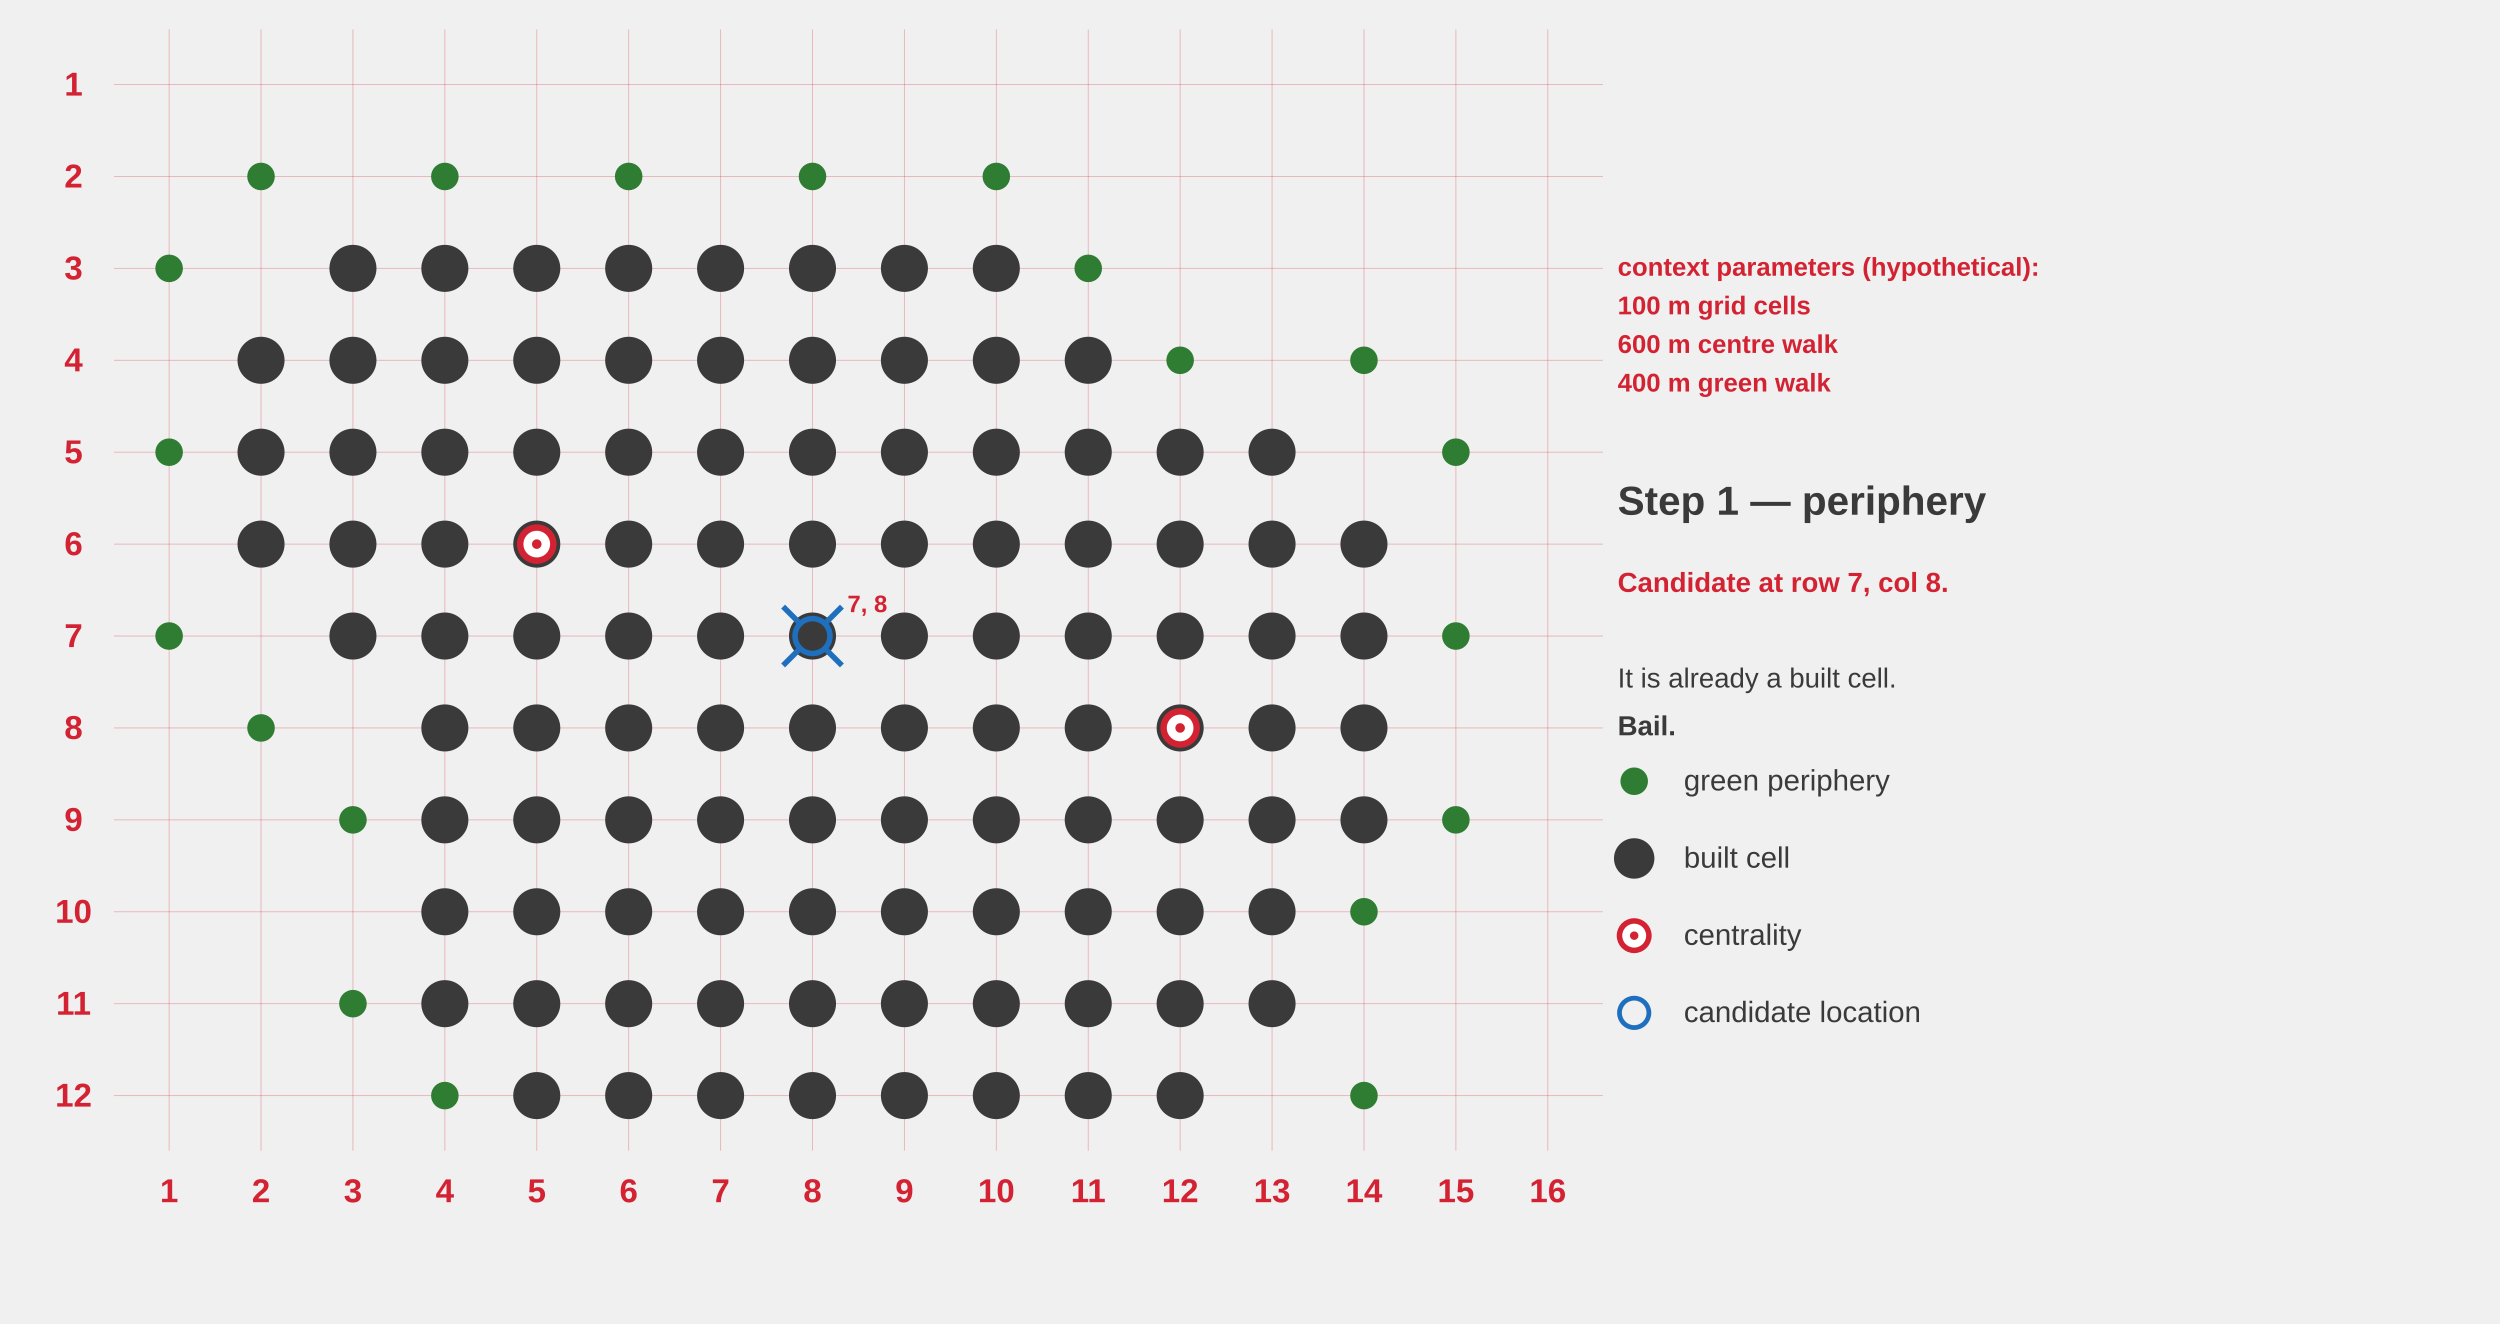
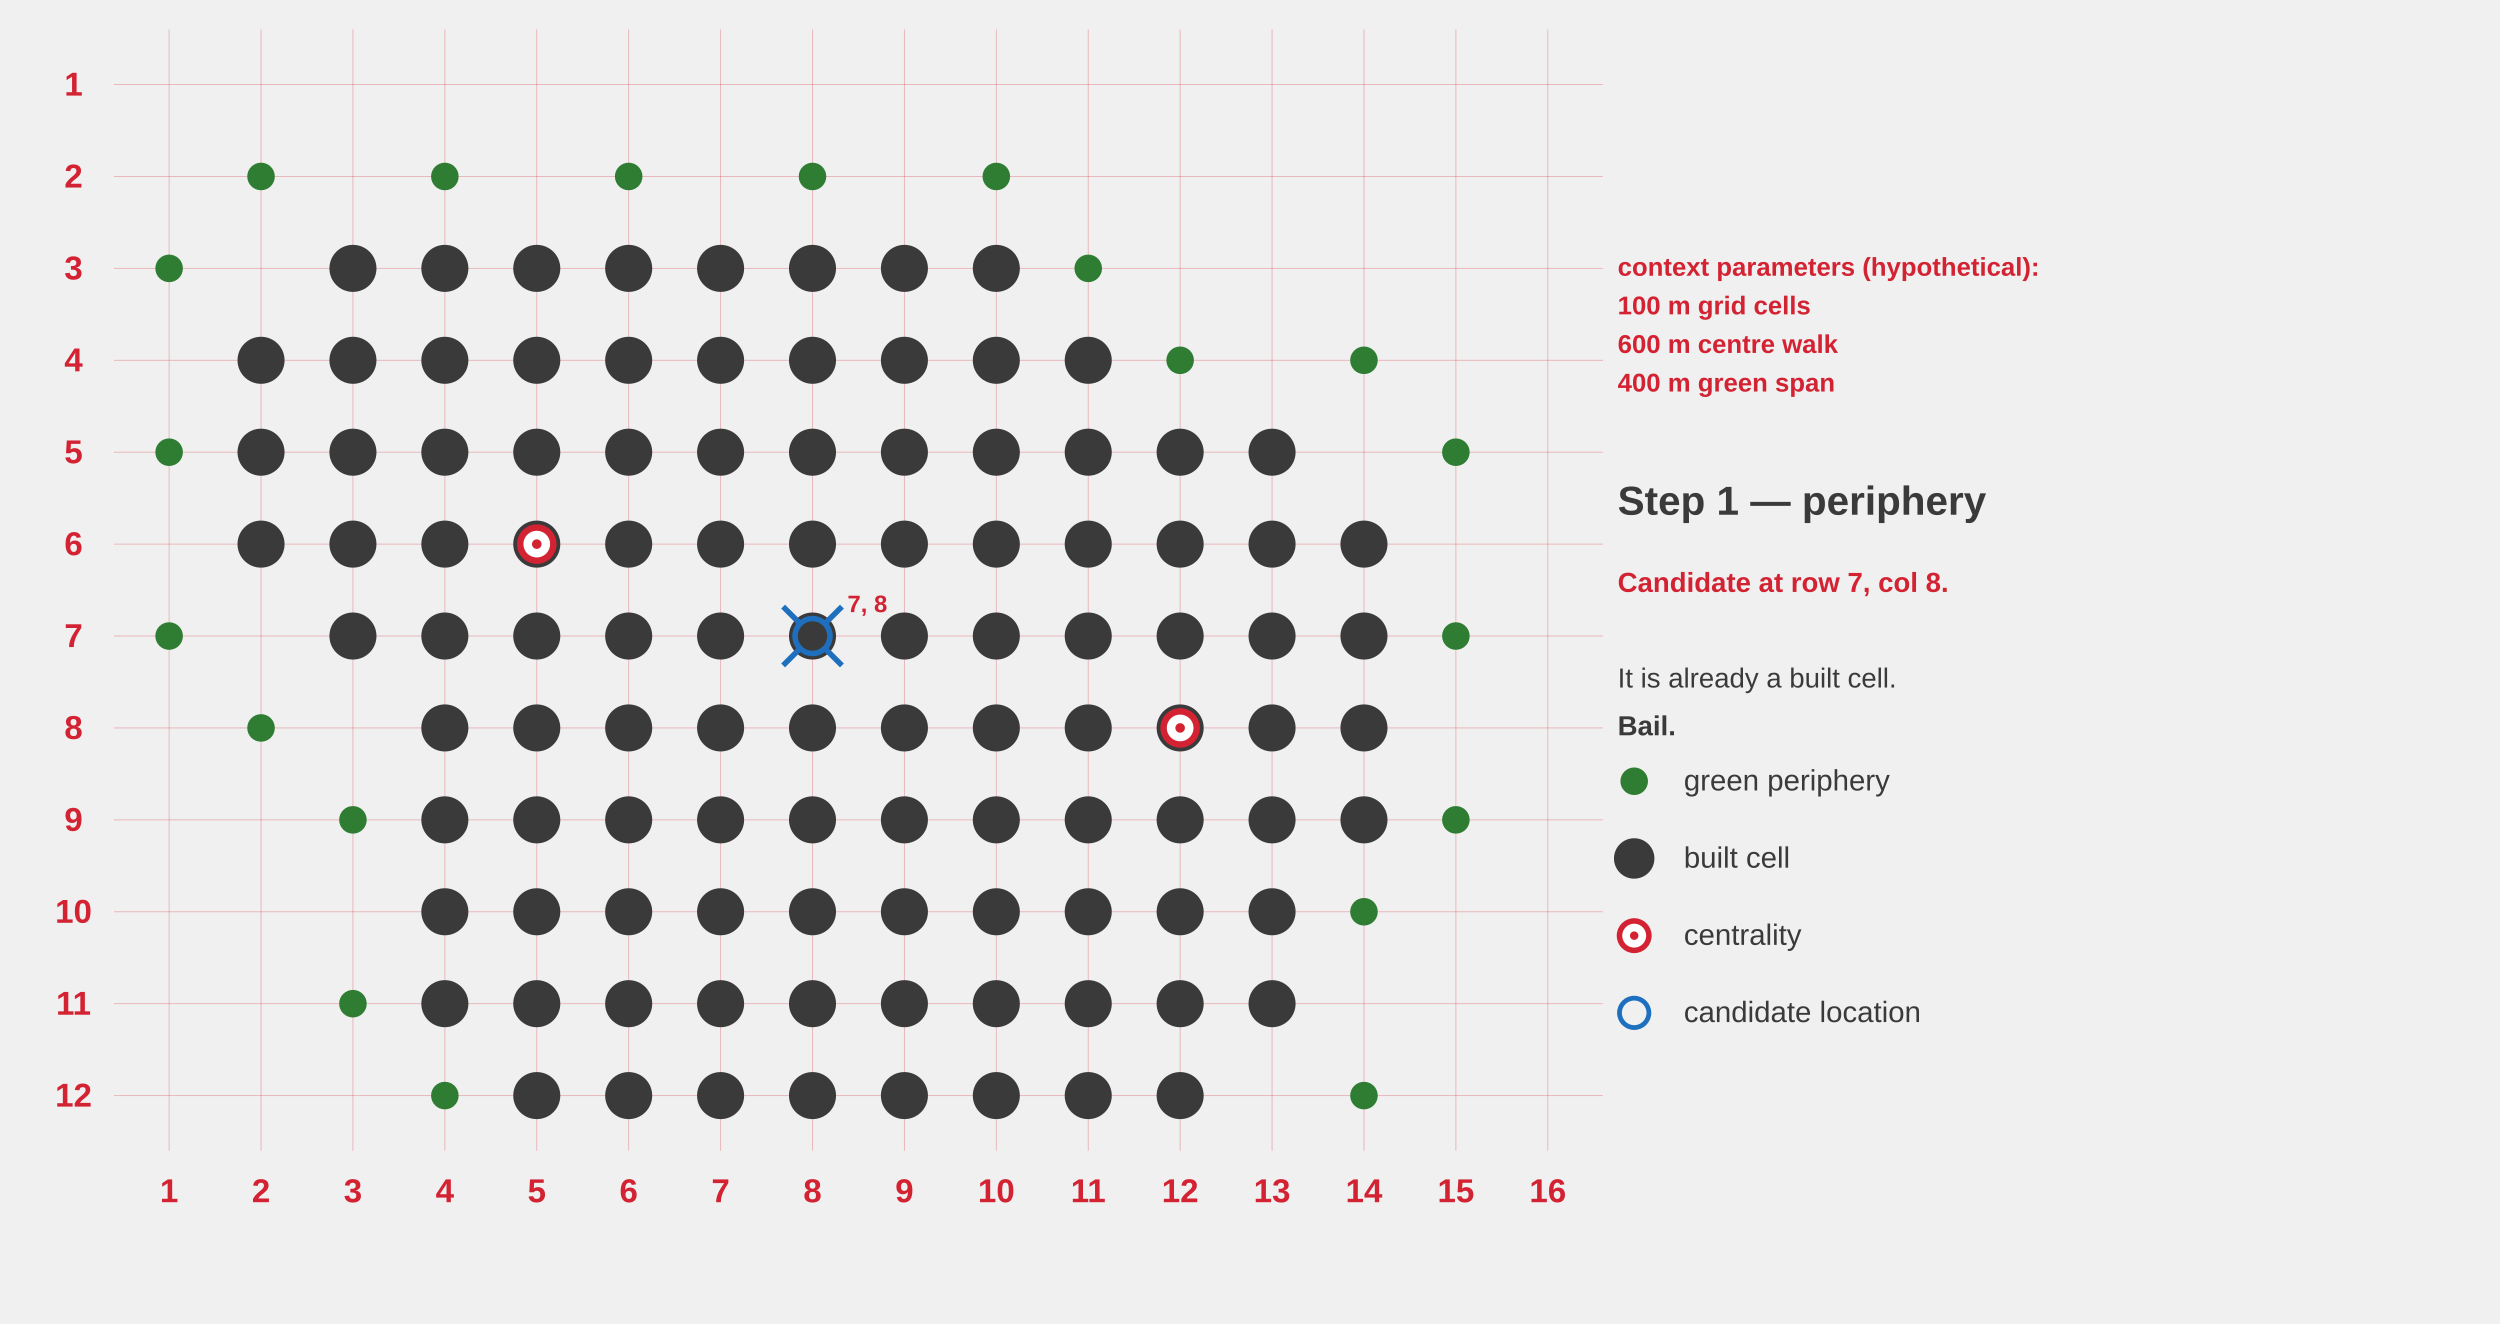
<svg xmlns="http://www.w3.org/2000/svg" viewBox="0 0 1360 720" font-family="Arial, sans-serif">
  <line x1="92.0" y1="16.0" x2="92.0" y2="626.0" stroke="#D32333" stroke-width="0.5" opacity="0.3" />
  <line x1="142.0" y1="16.0" x2="142.0" y2="626.0" stroke="#D32333" stroke-width="0.5" opacity="0.3" />
  <line x1="192.0" y1="16.0" x2="192.0" y2="626.0" stroke="#D32333" stroke-width="0.5" opacity="0.3" />
  <line x1="242.0" y1="16.0" x2="242.0" y2="626.0" stroke="#D32333" stroke-width="0.5" opacity="0.3" />
  <line x1="292.0" y1="16.0" x2="292.0" y2="626.0" stroke="#D32333" stroke-width="0.5" opacity="0.3" />
  <line x1="342.0" y1="16.0" x2="342.0" y2="626.0" stroke="#D32333" stroke-width="0.5" opacity="0.3" />
  <line x1="392.0" y1="16.0" x2="392.0" y2="626.0" stroke="#D32333" stroke-width="0.5" opacity="0.3" />
  <line x1="442.0" y1="16.0" x2="442.0" y2="626.0" stroke="#D32333" stroke-width="0.5" opacity="0.3" />
  <line x1="492.0" y1="16.0" x2="492.0" y2="626.0" stroke="#D32333" stroke-width="0.5" opacity="0.3" />
  <line x1="542.0" y1="16.0" x2="542.0" y2="626.0" stroke="#D32333" stroke-width="0.5" opacity="0.3" />
  <line x1="592.0" y1="16.0" x2="592.0" y2="626.0" stroke="#D32333" stroke-width="0.5" opacity="0.3" />
  <line x1="642.0" y1="16.0" x2="642.0" y2="626.0" stroke="#D32333" stroke-width="0.5" opacity="0.3" />
  <line x1="692.0" y1="16.0" x2="692.0" y2="626.0" stroke="#D32333" stroke-width="0.5" opacity="0.3" />
  <line x1="742.0" y1="16.0" x2="742.0" y2="626.0" stroke="#D32333" stroke-width="0.5" opacity="0.3" />
  <line x1="792.0" y1="16.0" x2="792.0" y2="626.0" stroke="#D32333" stroke-width="0.5" opacity="0.3" />
  <line x1="842.0" y1="16.0" x2="842.0" y2="626.0" stroke="#D32333" stroke-width="0.5" opacity="0.3" />
  <line x1="62.0" y1="46.0" x2="872.0" y2="46.0" stroke="#D32333" stroke-width="0.5" opacity="0.3" />
  <line x1="62.0" y1="96.0" x2="872.0" y2="96.0" stroke="#D32333" stroke-width="0.5" opacity="0.3" />
  <line x1="62.0" y1="146.0" x2="872.0" y2="146.0" stroke="#D32333" stroke-width="0.5" opacity="0.3" />
  <line x1="62.0" y1="196.0" x2="872.0" y2="196.0" stroke="#D32333" stroke-width="0.5" opacity="0.3" />
  <line x1="62.0" y1="246.0" x2="872.0" y2="246.0" stroke="#D32333" stroke-width="0.5" opacity="0.3" />
  <line x1="62.0" y1="296.0" x2="872.0" y2="296.0" stroke="#D32333" stroke-width="0.5" opacity="0.3" />
  <line x1="62.0" y1="346.0" x2="872.0" y2="346.0" stroke="#D32333" stroke-width="0.5" opacity="0.3" />
  <line x1="62.0" y1="396.0" x2="872.0" y2="396.0" stroke="#D32333" stroke-width="0.5" opacity="0.3" />
  <line x1="62.0" y1="446.0" x2="872.0" y2="446.0" stroke="#D32333" stroke-width="0.5" opacity="0.3" />
  <line x1="62.0" y1="496.0" x2="872.0" y2="496.0" stroke="#D32333" stroke-width="0.5" opacity="0.3" />
  <line x1="62.0" y1="546.0" x2="872.0" y2="546.0" stroke="#D32333" stroke-width="0.5" opacity="0.3" />
  <line x1="62.0" y1="596.0" x2="872.0" y2="596.0" stroke="#D32333" stroke-width="0.5" opacity="0.3" />
  <text x="92.0" y="654.0" fill="#D32333" font-weight="800" font-size="18" text-anchor="middle">1</text>
  <text x="142.0" y="654.0" fill="#D32333" font-weight="800" font-size="18" text-anchor="middle">2</text>
  <text x="192.0" y="654.0" fill="#D32333" font-weight="800" font-size="18" text-anchor="middle">3</text>
  <text x="242.0" y="654.0" fill="#D32333" font-weight="800" font-size="18" text-anchor="middle">4</text>
  <text x="292.0" y="654.0" fill="#D32333" font-weight="800" font-size="18" text-anchor="middle">5</text>
  <text x="342.0" y="654.0" fill="#D32333" font-weight="800" font-size="18" text-anchor="middle">6</text>
  <text x="392.0" y="654.0" fill="#D32333" font-weight="800" font-size="18" text-anchor="middle">7</text>
  <text x="442.0" y="654.0" fill="#D32333" font-weight="800" font-size="18" text-anchor="middle">8</text>
  <text x="492.0" y="654.0" fill="#D32333" font-weight="800" font-size="18" text-anchor="middle">9</text>
  <text x="542.0" y="654.0" fill="#D32333" font-weight="800" font-size="18" text-anchor="middle">10</text>
  <text x="592.0" y="654.0" fill="#D32333" font-weight="800" font-size="18" text-anchor="middle">11</text>
  <text x="642.0" y="654.0" fill="#D32333" font-weight="800" font-size="18" text-anchor="middle">12</text>
  <text x="692.0" y="654.0" fill="#D32333" font-weight="800" font-size="18" text-anchor="middle">13</text>
  <text x="742.0" y="654.0" fill="#D32333" font-weight="800" font-size="18" text-anchor="middle">14</text>
  <text x="792.0" y="654.0" fill="#D32333" font-weight="800" font-size="18" text-anchor="middle">15</text>
  <text x="842.0" y="654.0" fill="#D32333" font-weight="800" font-size="18" text-anchor="middle">16</text>
  <text x="40.0" y="52.0" fill="#D32333" font-weight="800" font-size="18" text-anchor="middle">1</text>
  <text x="40.0" y="102.0" fill="#D32333" font-weight="800" font-size="18" text-anchor="middle">2</text>
  <text x="40.0" y="152.0" fill="#D32333" font-weight="800" font-size="18" text-anchor="middle">3</text>
  <text x="40.0" y="202.0" fill="#D32333" font-weight="800" font-size="18" text-anchor="middle">4</text>
  <text x="40.0" y="252.0" fill="#D32333" font-weight="800" font-size="18" text-anchor="middle">5</text>
  <text x="40.0" y="302.0" fill="#D32333" font-weight="800" font-size="18" text-anchor="middle">6</text>
  <text x="40.0" y="352.0" fill="#D32333" font-weight="800" font-size="18" text-anchor="middle">7</text>
  <text x="40.0" y="402.0" fill="#D32333" font-weight="800" font-size="18" text-anchor="middle">8</text>
  <text x="40.0" y="452.0" fill="#D32333" font-weight="800" font-size="18" text-anchor="middle">9</text>
  <text x="40.0" y="502.0" fill="#D32333" font-weight="800" font-size="18" text-anchor="middle">10</text>
  <text x="40.0" y="552.0" fill="#D32333" font-weight="800" font-size="18" text-anchor="middle">11</text>
  <text x="40.0" y="602.0" fill="#D32333" font-weight="800" font-size="18" text-anchor="middle">12</text>
  <circle cx="142.0" cy="96.0" r="7.5" fill="#2f7d33" />
  <circle cx="242.0" cy="96.0" r="7.5" fill="#2f7d33" />
  <circle cx="342.0" cy="96.0" r="7.5" fill="#2f7d33" />
  <circle cx="442.0" cy="96.0" r="7.5" fill="#2f7d33" />
  <circle cx="542.0" cy="96.0" r="7.5" fill="#2f7d33" />
  <circle cx="92.0" cy="146.0" r="7.5" fill="#2f7d33" />
  <circle cx="192.0" cy="146.0" r="12.8" fill="#3a3a3a" />
  <circle cx="242.0" cy="146.0" r="12.8" fill="#3a3a3a" />
  <circle cx="292.0" cy="146.0" r="12.8" fill="#3a3a3a" />
  <circle cx="342.0" cy="146.0" r="12.8" fill="#3a3a3a" />
  <circle cx="392.0" cy="146.0" r="12.8" fill="#3a3a3a" />
  <circle cx="442.0" cy="146.0" r="12.8" fill="#3a3a3a" />
  <circle cx="492.0" cy="146.0" r="12.8" fill="#3a3a3a" />
  <circle cx="542.0" cy="146.0" r="12.8" fill="#3a3a3a" />
  <circle cx="592.0" cy="146.0" r="7.5" fill="#2f7d33" />
  <circle cx="142.0" cy="196.0" r="12.8" fill="#3a3a3a" />
  <circle cx="192.0" cy="196.0" r="12.8" fill="#3a3a3a" />
  <circle cx="242.0" cy="196.0" r="12.8" fill="#3a3a3a" />
  <circle cx="292.0" cy="196.0" r="12.8" fill="#3a3a3a" />
  <circle cx="342.0" cy="196.0" r="12.8" fill="#3a3a3a" />
  <circle cx="392.0" cy="196.0" r="12.8" fill="#3a3a3a" />
  <circle cx="442.0" cy="196.0" r="12.8" fill="#3a3a3a" />
  <circle cx="492.0" cy="196.0" r="12.8" fill="#3a3a3a" />
  <circle cx="542.0" cy="196.0" r="12.8" fill="#3a3a3a" />
  <circle cx="592.0" cy="196.0" r="12.8" fill="#3a3a3a" />
  <circle cx="642.0" cy="196.0" r="7.5" fill="#2f7d33" />
  <circle cx="742.0" cy="196.0" r="7.5" fill="#2f7d33" />
  <circle cx="92.0" cy="246.0" r="7.5" fill="#2f7d33" />
  <circle cx="142.0" cy="246.0" r="12.8" fill="#3a3a3a" />
  <circle cx="192.0" cy="246.0" r="12.8" fill="#3a3a3a" />
  <circle cx="242.0" cy="246.0" r="12.8" fill="#3a3a3a" />
  <circle cx="292.0" cy="246.0" r="12.8" fill="#3a3a3a" />
  <circle cx="342.0" cy="246.0" r="12.8" fill="#3a3a3a" />
  <circle cx="392.0" cy="246.0" r="12.8" fill="#3a3a3a" />
  <circle cx="442.0" cy="246.0" r="12.8" fill="#3a3a3a" />
  <circle cx="492.0" cy="246.0" r="12.8" fill="#3a3a3a" />
  <circle cx="542.0" cy="246.0" r="12.8" fill="#3a3a3a" />
  <circle cx="592.0" cy="246.0" r="12.8" fill="#3a3a3a" />
  <circle cx="642.0" cy="246.0" r="12.8" fill="#3a3a3a" />
  <circle cx="692.0" cy="246.0" r="12.8" fill="#3a3a3a" />
  <circle cx="792.0" cy="246.0" r="7.5" fill="#2f7d33" />
  <circle cx="142.0" cy="296.0" r="12.8" fill="#3a3a3a" />
  <circle cx="192.0" cy="296.0" r="12.8" fill="#3a3a3a" />
  <circle cx="242.0" cy="296.0" r="12.8" fill="#3a3a3a" />
  <circle cx="292.0" cy="296.0" r="12.8" fill="#3a3a3a" />
  <circle cx="342.0" cy="296.0" r="12.8" fill="#3a3a3a" />
  <circle cx="392.0" cy="296.0" r="12.8" fill="#3a3a3a" />
  <circle cx="442.0" cy="296.0" r="12.8" fill="#3a3a3a" />
  <circle cx="492.0" cy="296.0" r="12.8" fill="#3a3a3a" />
  <circle cx="542.0" cy="296.0" r="12.8" fill="#3a3a3a" />
  <circle cx="592.0" cy="296.0" r="12.8" fill="#3a3a3a" />
  <circle cx="642.0" cy="296.0" r="12.8" fill="#3a3a3a" />
  <circle cx="692.0" cy="296.0" r="12.8" fill="#3a3a3a" />
  <circle cx="742.0" cy="296.0" r="12.8" fill="#3a3a3a" />
  <circle cx="92.0" cy="346.0" r="7.5" fill="#2f7d33" />
  <circle cx="192.0" cy="346.0" r="12.8" fill="#3a3a3a" />
  <circle cx="242.0" cy="346.0" r="12.8" fill="#3a3a3a" />
  <circle cx="292.0" cy="346.0" r="12.8" fill="#3a3a3a" />
  <circle cx="342.0" cy="346.0" r="12.8" fill="#3a3a3a" />
  <circle cx="392.0" cy="346.0" r="12.8" fill="#3a3a3a" />
  <circle cx="442.0" cy="346.0" r="12.8" fill="#3a3a3a" />
  <circle cx="492.0" cy="346.0" r="12.8" fill="#3a3a3a" />
  <circle cx="542.0" cy="346.0" r="12.8" fill="#3a3a3a" />
  <circle cx="592.0" cy="346.0" r="12.8" fill="#3a3a3a" />
  <circle cx="642.0" cy="346.0" r="12.8" fill="#3a3a3a" />
  <circle cx="692.0" cy="346.0" r="12.8" fill="#3a3a3a" />
  <circle cx="742.0" cy="346.0" r="12.8" fill="#3a3a3a" />
  <circle cx="792.0" cy="346.0" r="7.5" fill="#2f7d33" />
  <circle cx="142.0" cy="396.0" r="7.5" fill="#2f7d33" />
  <circle cx="242.0" cy="396.0" r="12.8" fill="#3a3a3a" />
  <circle cx="292.0" cy="396.0" r="12.8" fill="#3a3a3a" />
  <circle cx="342.0" cy="396.0" r="12.8" fill="#3a3a3a" />
  <circle cx="392.0" cy="396.0" r="12.8" fill="#3a3a3a" />
  <circle cx="442.0" cy="396.0" r="12.8" fill="#3a3a3a" />
  <circle cx="492.0" cy="396.0" r="12.8" fill="#3a3a3a" />
  <circle cx="542.0" cy="396.0" r="12.8" fill="#3a3a3a" />
  <circle cx="592.0" cy="396.0" r="12.8" fill="#3a3a3a" />
  <circle cx="642.0" cy="396.0" r="12.8" fill="#3a3a3a" />
  <circle cx="692.0" cy="396.0" r="12.8" fill="#3a3a3a" />
  <circle cx="742.0" cy="396.0" r="12.8" fill="#3a3a3a" />
  <circle cx="192.0" cy="446.0" r="7.5" fill="#2f7d33" />
  <circle cx="242.0" cy="446.0" r="12.8" fill="#3a3a3a" />
  <circle cx="292.0" cy="446.0" r="12.8" fill="#3a3a3a" />
  <circle cx="342.0" cy="446.0" r="12.8" fill="#3a3a3a" />
  <circle cx="392.0" cy="446.0" r="12.8" fill="#3a3a3a" />
  <circle cx="442.0" cy="446.0" r="12.8" fill="#3a3a3a" />
  <circle cx="492.0" cy="446.0" r="12.8" fill="#3a3a3a" />
  <circle cx="542.0" cy="446.0" r="12.8" fill="#3a3a3a" />
  <circle cx="592.0" cy="446.0" r="12.8" fill="#3a3a3a" />
  <circle cx="642.0" cy="446.0" r="12.8" fill="#3a3a3a" />
  <circle cx="692.0" cy="446.0" r="12.8" fill="#3a3a3a" />
  <circle cx="742.0" cy="446.0" r="12.8" fill="#3a3a3a" />
  <circle cx="792.0" cy="446.0" r="7.5" fill="#2f7d33" />
  <circle cx="242.0" cy="496.0" r="12.8" fill="#3a3a3a" />
  <circle cx="292.0" cy="496.0" r="12.8" fill="#3a3a3a" />
  <circle cx="342.0" cy="496.0" r="12.8" fill="#3a3a3a" />
  <circle cx="392.0" cy="496.0" r="12.8" fill="#3a3a3a" />
  <circle cx="442.0" cy="496.0" r="12.8" fill="#3a3a3a" />
  <circle cx="492.0" cy="496.0" r="12.8" fill="#3a3a3a" />
  <circle cx="542.0" cy="496.0" r="12.8" fill="#3a3a3a" />
  <circle cx="592.0" cy="496.0" r="12.8" fill="#3a3a3a" />
  <circle cx="642.0" cy="496.0" r="12.8" fill="#3a3a3a" />
  <circle cx="692.0" cy="496.0" r="12.8" fill="#3a3a3a" />
  <circle cx="742.0" cy="496.0" r="7.5" fill="#2f7d33" />
  <circle cx="192.0" cy="546.0" r="7.5" fill="#2f7d33" />
  <circle cx="242.0" cy="546.0" r="12.8" fill="#3a3a3a" />
  <circle cx="292.0" cy="546.0" r="12.8" fill="#3a3a3a" />
  <circle cx="342.0" cy="546.0" r="12.8" fill="#3a3a3a" />
  <circle cx="392.0" cy="546.0" r="12.8" fill="#3a3a3a" />
  <circle cx="442.0" cy="546.0" r="12.8" fill="#3a3a3a" />
  <circle cx="492.0" cy="546.0" r="12.8" fill="#3a3a3a" />
  <circle cx="542.0" cy="546.0" r="12.8" fill="#3a3a3a" />
  <circle cx="592.0" cy="546.0" r="12.8" fill="#3a3a3a" />
  <circle cx="642.0" cy="546.0" r="12.8" fill="#3a3a3a" />
  <circle cx="692.0" cy="546.0" r="12.8" fill="#3a3a3a" />
  <circle cx="242.0" cy="596.0" r="7.5" fill="#2f7d33" />
  <circle cx="292.0" cy="596.0" r="12.8" fill="#3a3a3a" />
  <circle cx="342.0" cy="596.0" r="12.8" fill="#3a3a3a" />
  <circle cx="392.0" cy="596.0" r="12.8" fill="#3a3a3a" />
  <circle cx="442.0" cy="596.0" r="12.8" fill="#3a3a3a" />
  <circle cx="492.0" cy="596.0" r="12.8" fill="#3a3a3a" />
  <circle cx="542.0" cy="596.0" r="12.8" fill="#3a3a3a" />
  <circle cx="592.0" cy="596.0" r="12.8" fill="#3a3a3a" />
  <circle cx="642.0" cy="596.0" r="12.8" fill="#3a3a3a" />
  <circle cx="742.0" cy="596.0" r="7.5" fill="#2f7d33" />
  <circle cx="292.0" cy="296.0" r="9" fill="white" stroke="#D32333" stroke-width="3.5" />
  <circle cx="292.0" cy="296.0" r="2.6" fill="#D32333" />
  <circle cx="642.0" cy="396.0" r="9" fill="white" stroke="#D32333" stroke-width="3.5" />
  <circle cx="642.0" cy="396.0" r="2.6" fill="#D32333" />
  <circle cx="442.0" cy="346.0" r="9.5" fill="none" stroke="#1f6fbf" stroke-width="3" />
  <line x1="435.0" y1="339.0" x2="426.0" y2="330.0" stroke="#1f6fbf" stroke-width="3" />
  <line x1="449.0" y1="339.0" x2="458.0" y2="330.0" stroke="#1f6fbf" stroke-width="3" />
  <line x1="449.0" y1="353.0" x2="458.0" y2="362.0" stroke="#1f6fbf" stroke-width="3" />
  <line x1="435.0" y1="353.0" x2="426.0" y2="362.0" stroke="#1f6fbf" stroke-width="3" />
  <text x="461.0" y="333.0" fill="#D32333" font-weight="700" font-size="13">7, 8</text>
  <text x="880" y="150" fill="#D32333" font-weight="700" font-size="14">context parameters (hypothetical):</text>
  <text x="880" y="171" fill="#D32333" font-weight="700" font-size="14">100 m grid cells</text>
  <text x="880" y="192" fill="#D32333" font-weight="700" font-size="14">600 m centre walk</text>
-   <text x="880" y="213" fill="#D32333" font-weight="700" font-size="14">400 m green walk</text>
+   <text x="880" y="213" fill="#D32333" font-weight="700" font-size="14">400 m green span</text>
  <text x="880" y="280" fill="#3a3a3a" font-weight="700" font-size="22">Step 1 — periphery</text>
  <text x="880" y="322" fill="#D32333" font-weight="700" font-size="15">Candidate at row 7, col 8.</text>
  <text x="880" y="374" fill="#3a3a3a" font-weight="400" font-size="15">It is already a built cell.</text>
  <text x="880" y="400" fill="#3a3a3a" font-weight="700" font-size="15">Bail.</text>
  <circle cx="889" cy="425" r="7.5" fill="#2f7d33" />
  <text x="916" y="430" fill="#3a3a3a" font-size="16">green periphery</text>
  <circle cx="889" cy="467" r="11" fill="#3a3a3a" />
  <text x="916" y="472" fill="#3a3a3a" font-size="16">built cell</text>
  <circle cx="889" cy="509" r="8" fill="white" stroke="#D32333" stroke-width="3" />
  <circle cx="889" cy="509" r="2.3" fill="#D32333" />
  <text x="916" y="514" fill="#3a3a3a" font-size="16">centrality</text>
  <circle cx="889" cy="551" r="8" fill="none" stroke="#1f6fbf" stroke-width="2.6" />
  <text x="916" y="556" fill="#3a3a3a" font-size="16">candidate location</text>
</svg>
